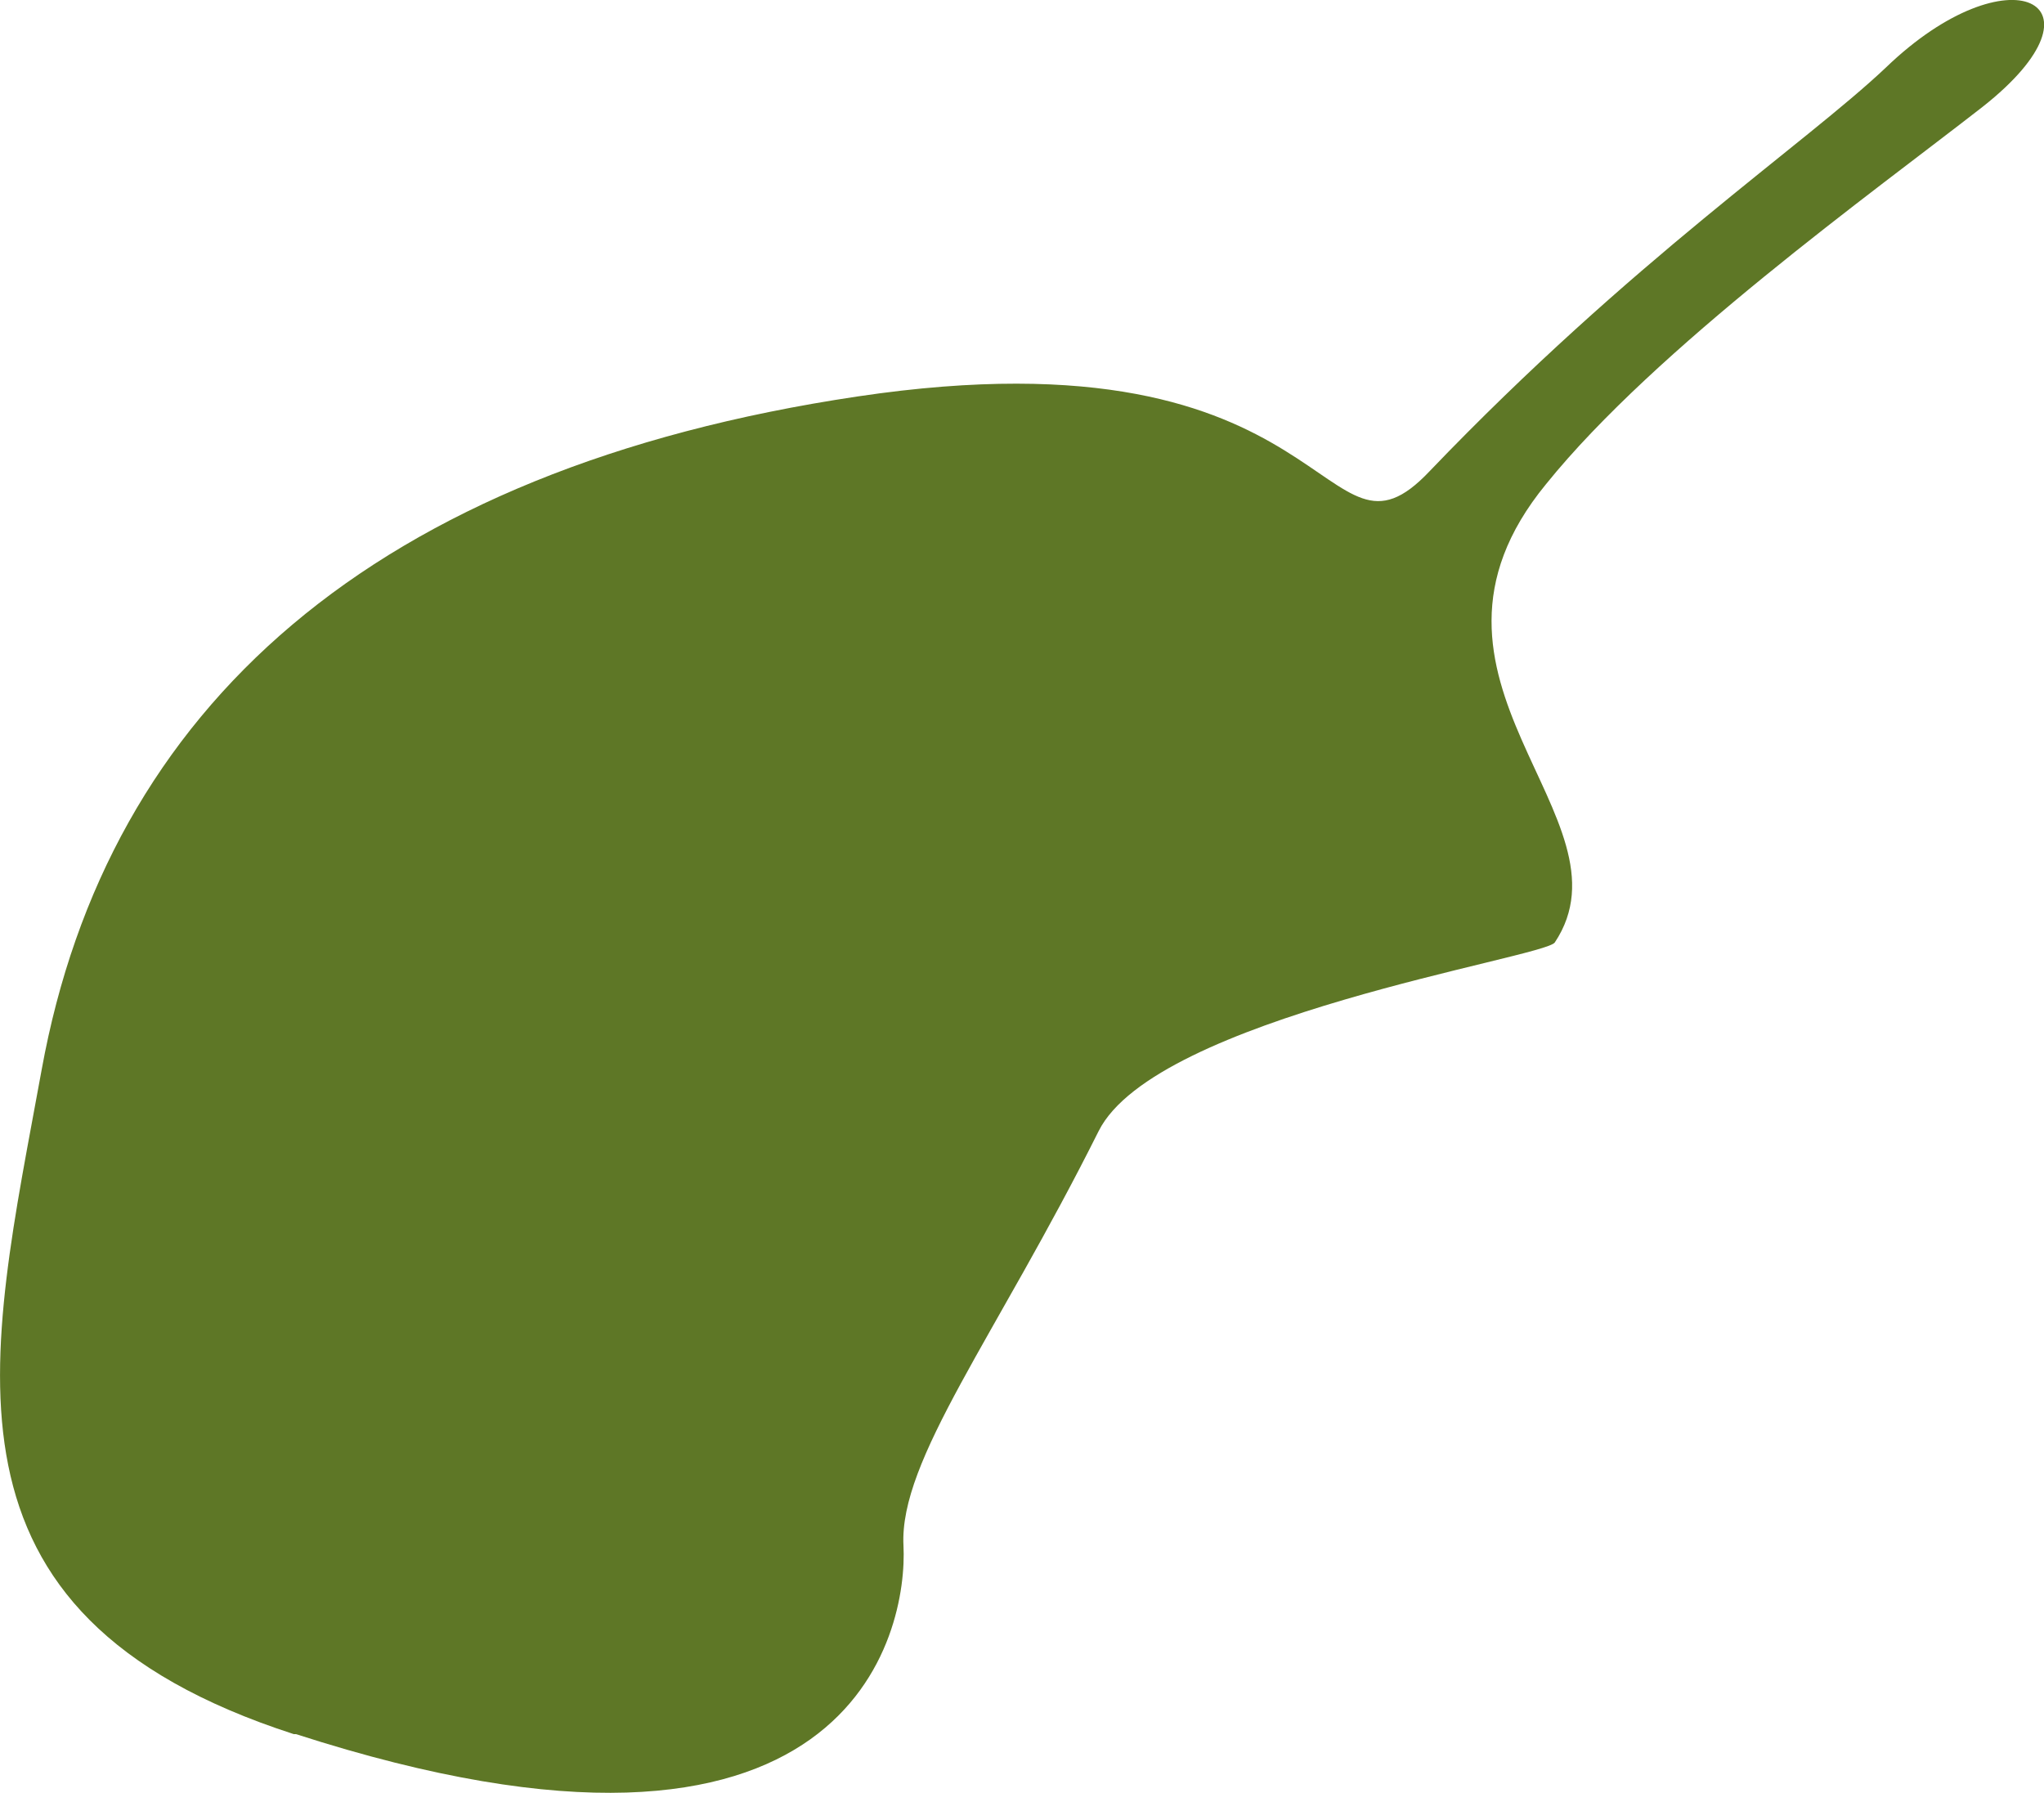
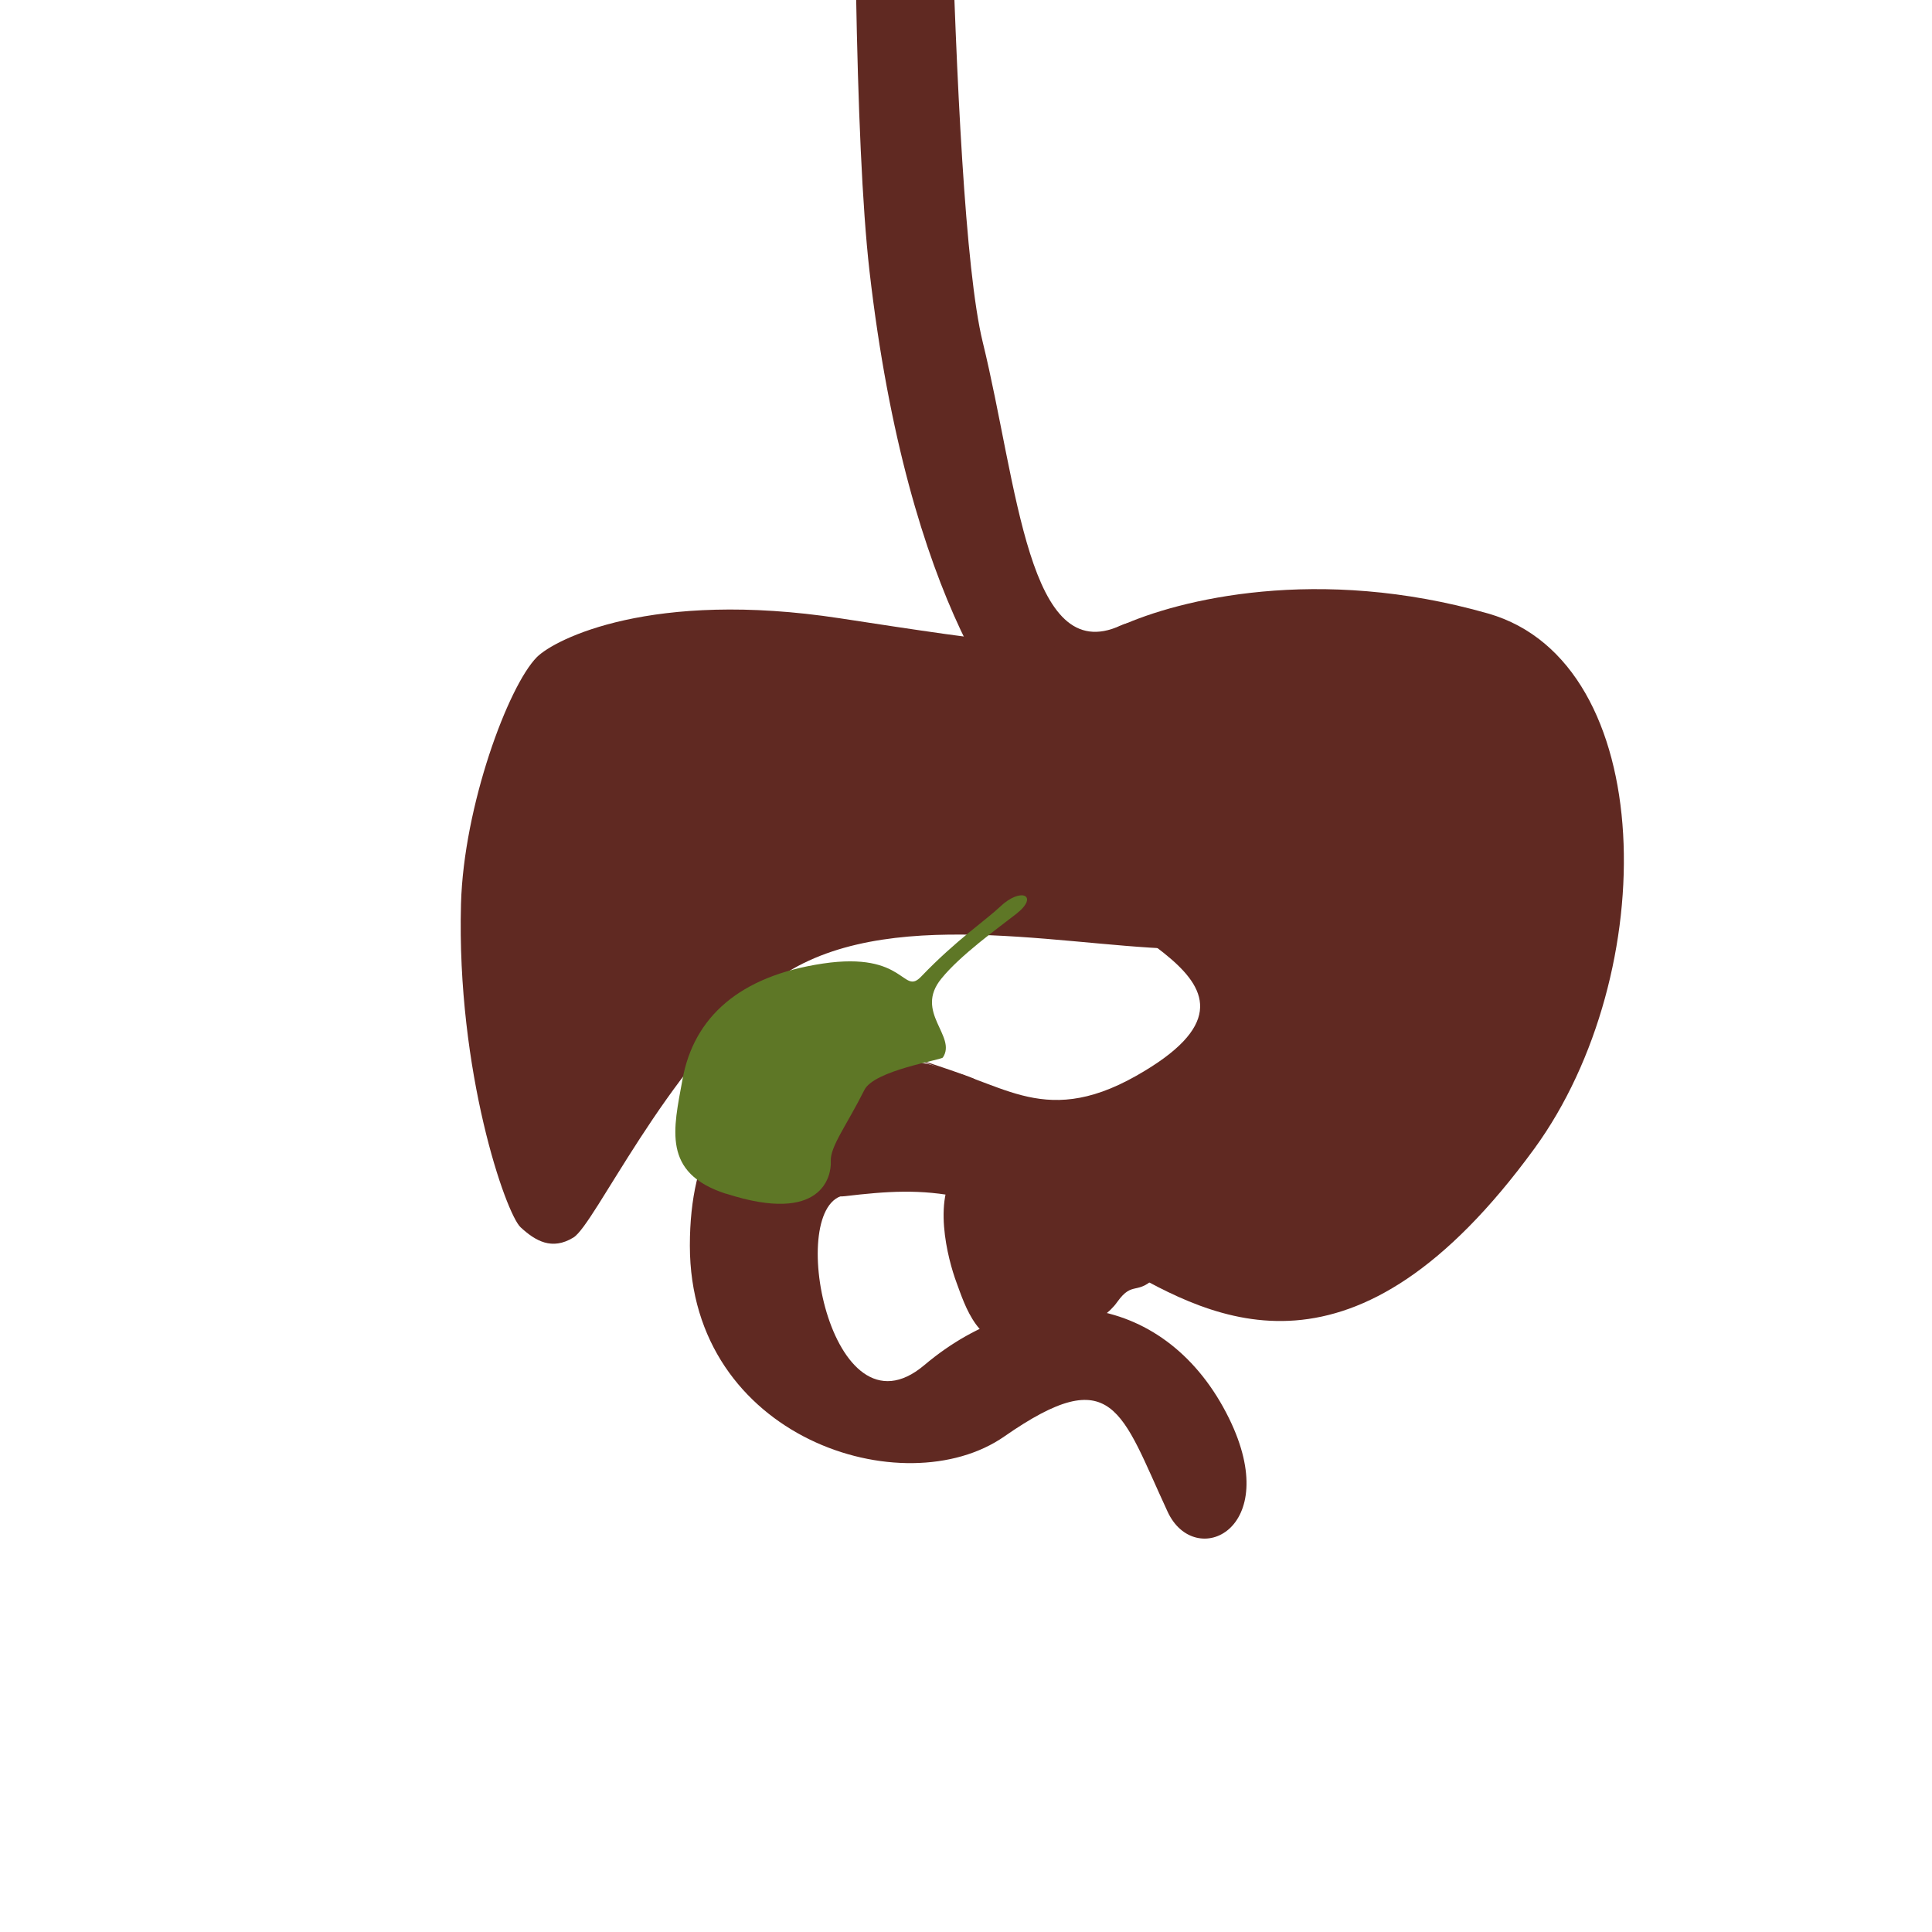
- <svg xmlns="http://www.w3.org/2000/svg" id="Layer_2" data-name="Layer 2" viewBox="0 0 93.21 81.76">
+ <svg xmlns="http://www.w3.org/2000/svg" viewBox="0 0 512 512">
  <defs>
    <style>
-       .cls-1 {
+       .cls-1, .cls-2 {
+         fill: #602922;
+       }
+ 
+       .cls-3 {
+         fill: rgba(96, 41, 34, 0);
+       }
+ 
+       .cls-4 {
        fill: #5e7726;
+       }
+ 
+       .cls-2 {
+         isolation: isolate;
      }
    </style>
  </defs>
-   <g id="Layer_1-2" data-name="Layer 1">
-     <path id="Gallbladder" class="cls-1" d="M13.4,79.08C-3.6,73.58-.5,61.98,1.9,48.78c3-16.5,15.1-27.4,37.2-30.7s21.1,8.7,26.1,3.4c9.2-9.6,17.1-14.9,20.8-18.4,5.6-5.4,10.5-3,4.4,1.8-5,3.9-14.9,11-19.9,17.2-7.3,8.9,4.2,15.2.4,20.9-.5.7-18.2,3.4-20.8,8.6-4.7,9.4-9.1,15-8.9,18.9s-2.3,16.8-27.7,8.6h-.1Z" />
+   <g id="Layer_2" data-name="Layer 2">
+     <path id="Stomach" class="cls-2" d="M296.92,165.9c15.4-7,52.3-16.2,97.5-3.3,45.2,13,46,95.4,12.2,141.8-47.7,65.4-84.6,45.6-109.7,31.2-37.1-21.3-50.9-21.2-73-18.6-16.3,1.9-1.5-38.6,20.9-34.9,19.9,3.3,30.7,17.5,56.3,3,45.8-25.9-15.8-38.3-16.2-55-.3-16.7,2.5-26-6.8-30.9s-5.7-22.2,18.9-33.4h-.1v.1Z" />
+     <path id="Esophagus" class="cls-2" d="M250.92-219.8s-2,102.5-1,103.4,1.2,169,10.5,207c9.3,38,12,86.4,36.5,75.2,15.4-7-9.6,38.4-18.9,33.4s-37.4-38.6-47.6-127.4c-7.8-68.3-1.8-291.7-1.8-291.7h22.3v.1Z" />
+     <path id="Duodenum" class="cls-2" d="M224.12,316.7c-16.3,1.9-4.1,66.1,20.8,45.1,28.8-24.3,64.5-19.1,80.8,14.1,14.5,29.6-9.1,40.3-16.3,24.7-12.3-26.5-14.3-40.1-43.3-19.9-26.5,18.4-83.3.5-83.3-50.6s39.8-52,62.2-48.3c19.9,3.3,1.2,32.3-20.9,34.9h0Z" />
+     <path id="Pyloric_Sphincter" data-name="Pyloric Sphincter" class="cls-2" d="M238.52,315.1c-6.3.4-15.1,1.7-15.1,1.7,0,0,40.9-28.6,23.5-34.6s6.9,1.8,11,3.6c7,2.9-10.9,28.8-19.4,29.3Z" />
+   </g>
+   <g id="Lower">
+     <path id="Lower_Esophageal_Sphincter" data-name="Lower Esophageal Sphincter" class="cls-2" d="M300.48,164.82s4.3,6.9-11,27.3-9.7,9.2-12.3,7.9c-4.1-2.1-8.6-7.5-8.6-7.5,0,0,7.9-7.2,11.1-11.1s6.4-13.6,6.4-13.6c0,0,3,1,6.6,0s7.7-2.8,7.7-2.8v-.2h.1Z" />
+     <path id="Layer_30" data-name="Layer 30" class="cls-3" d="M138.27,325.25c-1.3-1.1-24.9-54.9-12.7-104.6,12.2-49.7,17.8-53.6,63-57.4s76.2,12.5,105,9,76.3-1,82.4.8c5.7,1.7,1,22.7-2.7,27.2-10.9,13.2-31.2,46-50.1,65.1-22.2,22.4-71.4,5.3-93,22.3s-51.1,18.5-66.1,31.2-17.7,13.2-25.8,6.3h0v.1Z" />
+     <g id="Pancreas">
+       <path class="cls-1" d="M254.57,308.65c8-8,18.4-3.6,24.7-7.2s16.3-1.7,22.6-1.7,17.7,7.4,21.5,5.3,20.7,2.4,27.1,1.4,16.3,5.5,21,3.5,6.6,1.8,13.1-.6,14.6-1.8,8.1,5.9-26.3,11.5-29,14.7c-2.7,3.1-14.8-2.1-20.1,2s-17.4-3.8-21.2.8-10.1-.4-15.6,5.2c-5.5,5.7-6.5,1.2-10.7,7.1s-13.1,8.8-25.3,11c-11.5,2.1-15.1-10.3-17.3-16.2s-6.9-23.2,1-31.2h.1Z" />
+       <path class="cls-1" d="M263.27,309.15c6.3-3.4,12.9-4.3,20.6-3.9s21.4,4.7,28,4.9,12.1-2.6,18.3-.8,13.4,3.1,19.6,4.6-5.2,3.1-13.3.7-20.1-3.1-23.7-1-19.5-4.3-23.9-1.5-18.1-5.2-24.2,0-6.2-.7-1.6-3.2h0l.2.2h0Z" />
+     </g>
+     <path id="Liver" class="cls-1" d="M375.77,173.25c4.7,1.3,2.9,18.7-1.4,26.4s-30.8,52.9-63.3,51.8-80.6-12.3-107.8,10-45.6,63-51.3,66.5-10.1.9-14-2.7-17-41.2-15.8-85.7c.7-25.9,12.5-57.7,20.1-65.4,4.8-4.8,30.5-17.9,80.3-10.3,41.1,6.3,63.5,9.7,90,7s53.2-.5,63.2,2.3h0v.1Z" />
+     <path id="Gallbladder" class="cls-4" d="M192.37,316.35c-17-5.5-13.9-17.1-11.5-30.3,3-16.5,15.1-27.4,37.2-30.7s21.1,8.7,26.1,3.4c9.2-9.6,17.1-14.9,20.8-18.4,5.6-5.4,10.5-3,4.4,1.8-5,3.9-14.9,11-19.9,17.2-7.3,8.9,4.2,15.2.4,20.9-.5.7-18.2,3.4-20.8,8.6-4.7,9.4-9.1,15-8.9,18.9s-2.3,16.8-27.7,8.6h-.1Z" />
  </g>
</svg>
